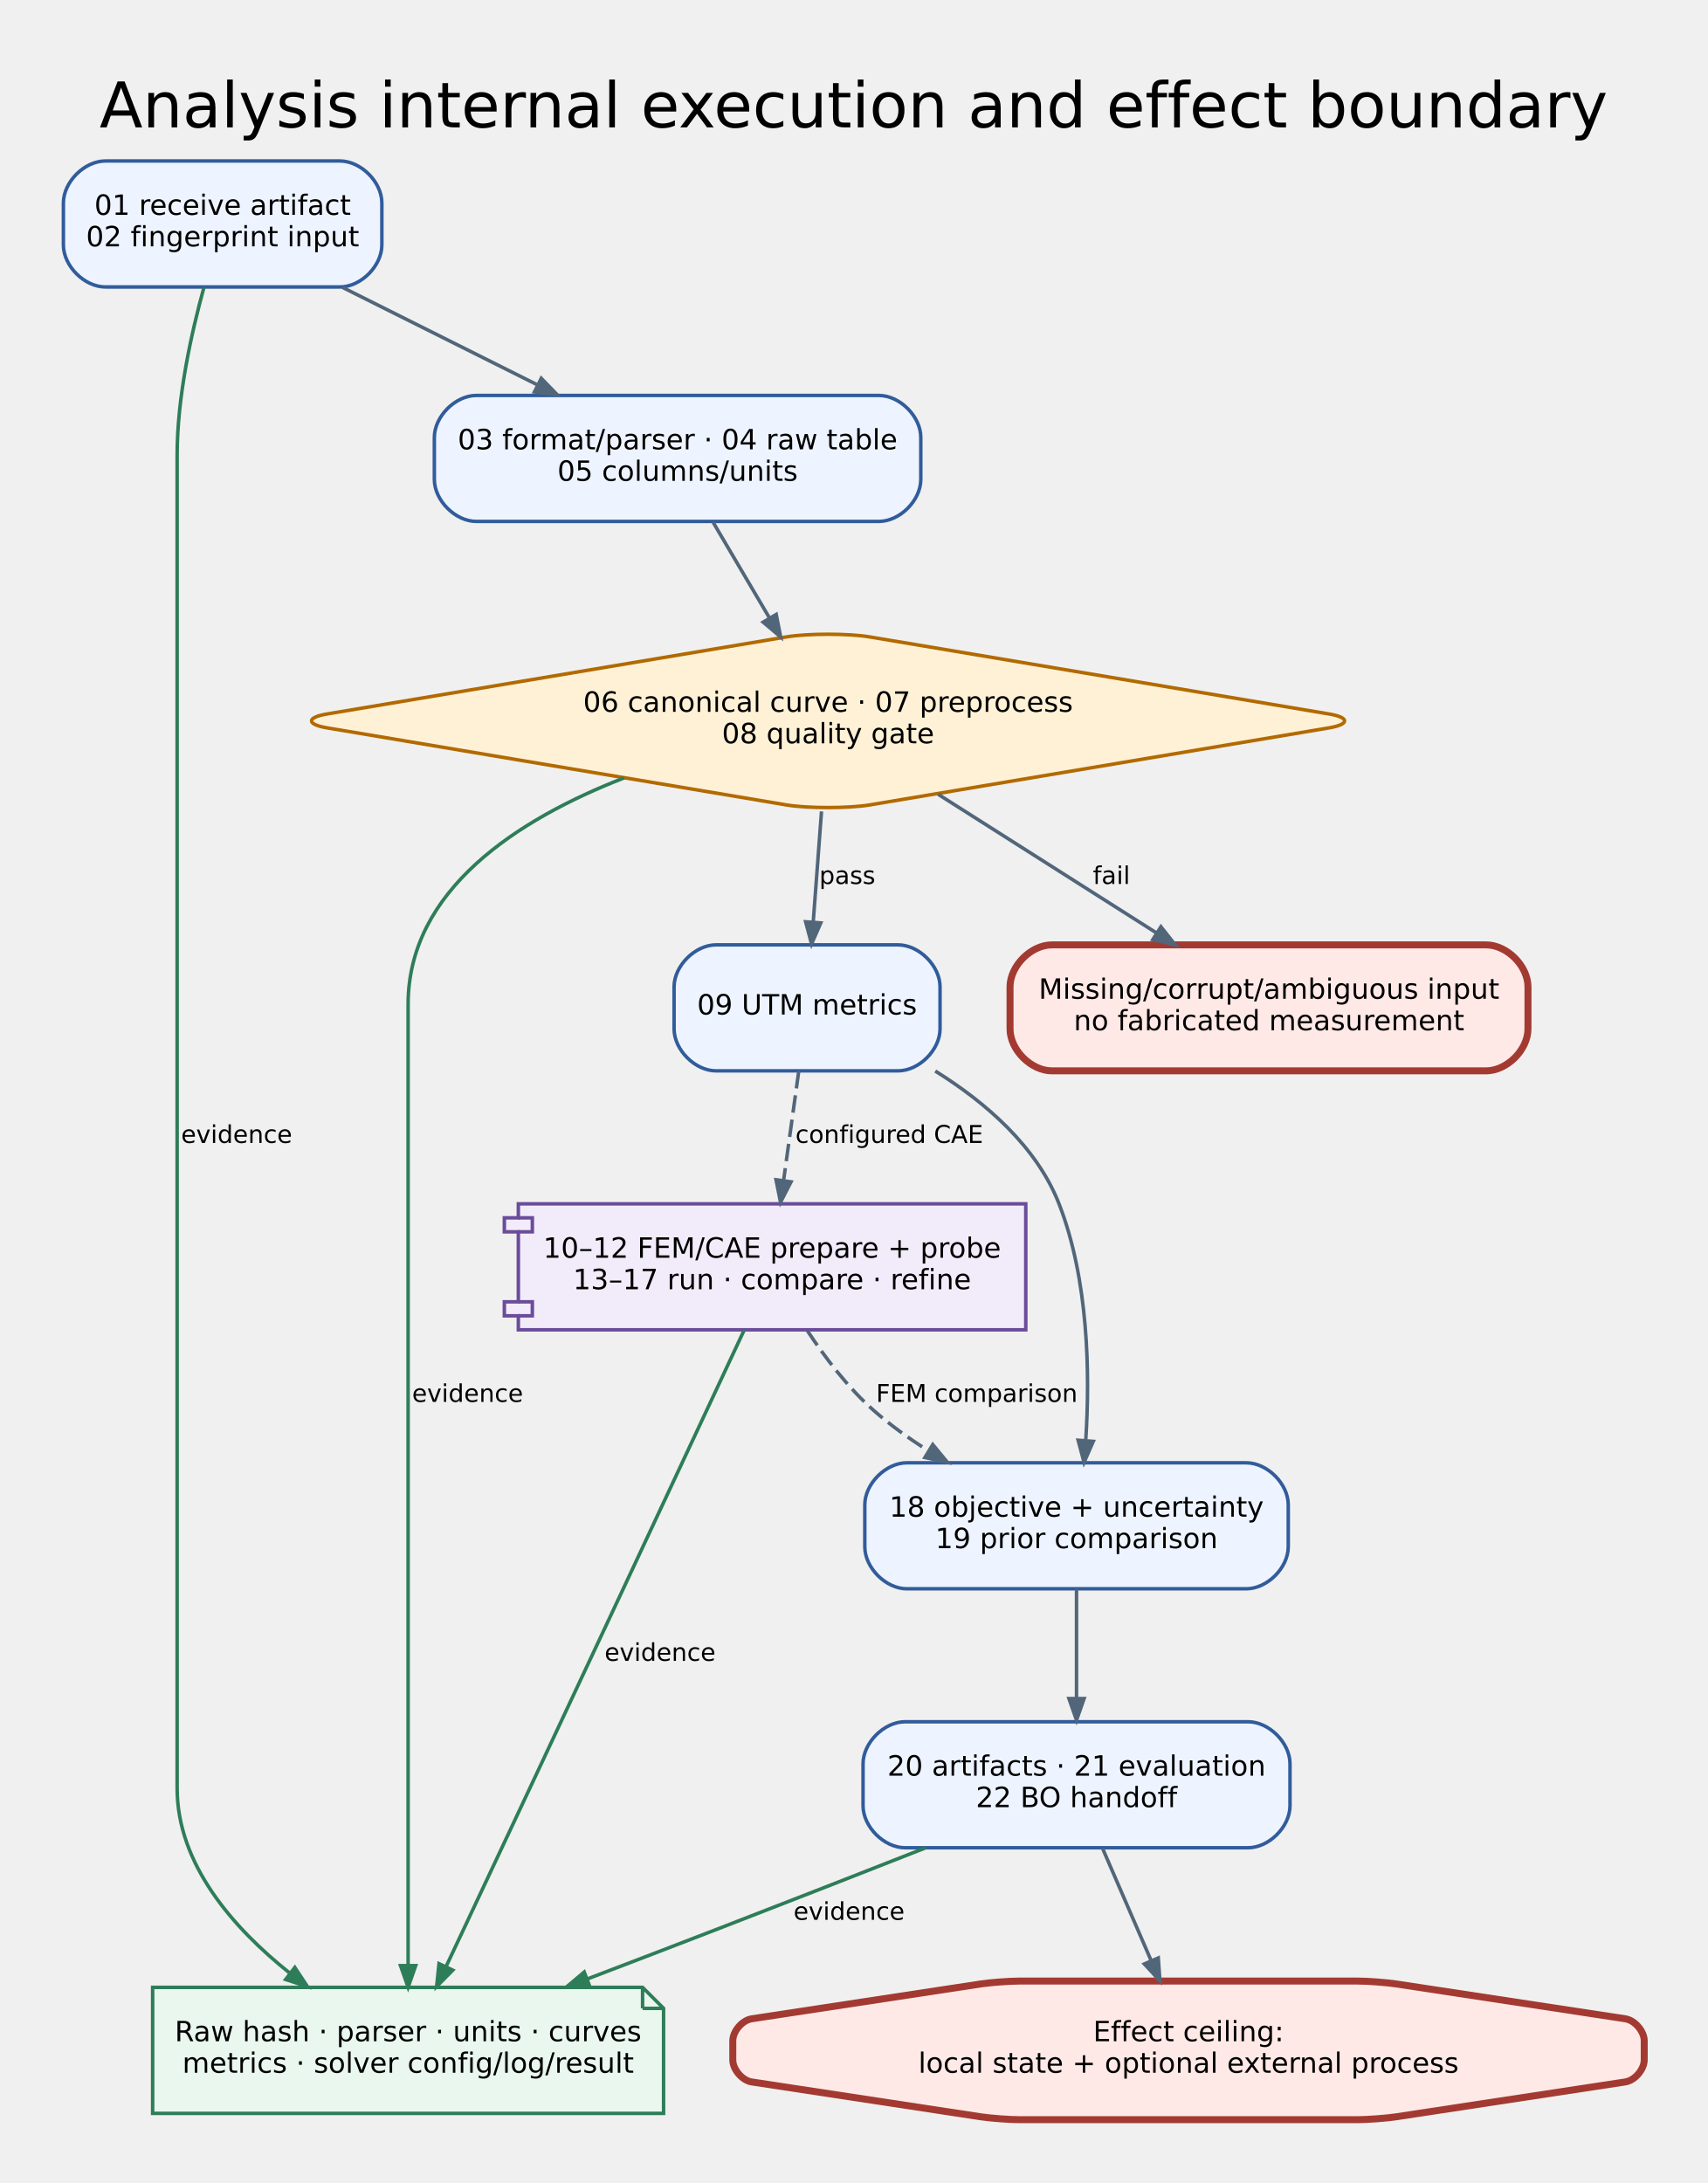
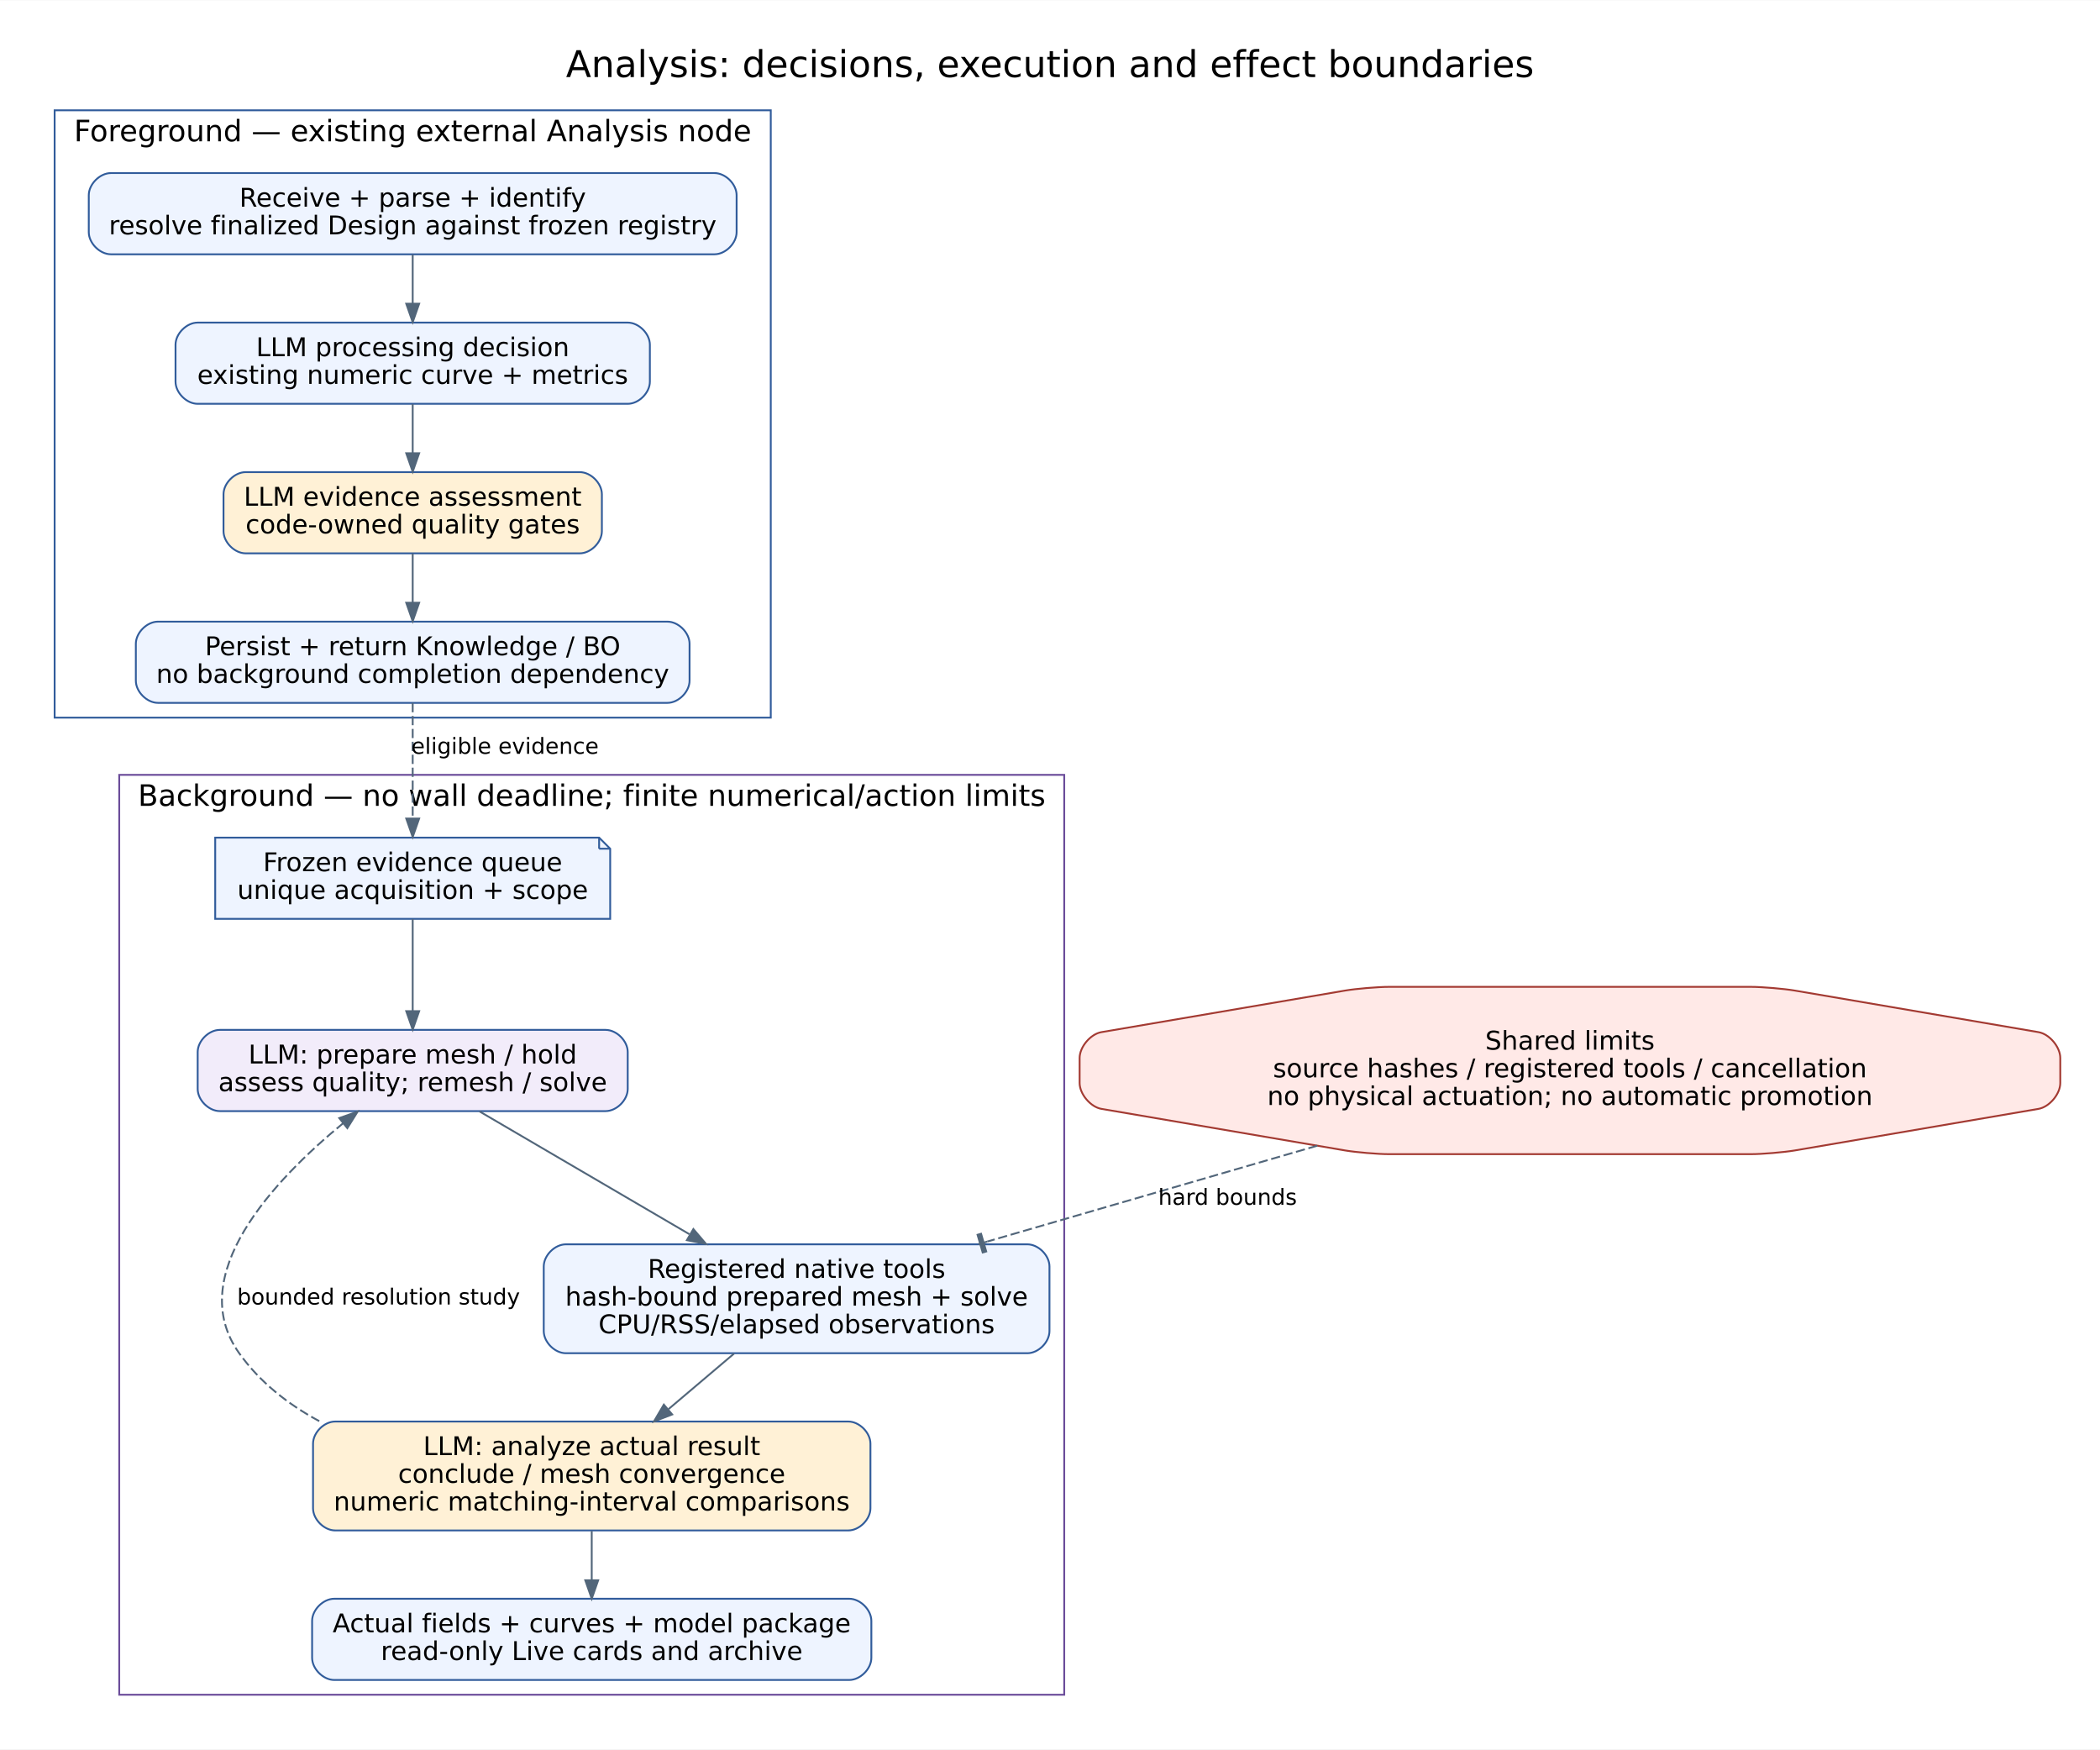
- <svg xmlns="http://www.w3.org/2000/svg" width="488pt" height="624pt" viewBox="0.00 0.00 487.61 623.80">
-   <g id="graph0" class="graph" transform="scale(1 1) rotate(0) translate(18 605.8)">
-     <text text-anchor="middle" x="225.81" y="-569.4" font-family="DejaVu Sans" font-size="18.00">Analysis internal execution and effect boundary</text>
+ <svg xmlns="http://www.w3.org/2000/svg" width="1138pt" height="948pt" viewBox="0.00 0.00 1137.78 947.51">
+   <g id="graph0" class="graph" transform="scale(1 1) rotate(0) translate(21.6 925.91)">
+     <polygon fill="white" stroke="transparent" points="-21.6,21.6 -21.6,-925.91 1116.18,-925.91 1116.18,21.6 -21.6,21.6" />
+     <text text-anchor="middle" x="547.29" y="-884.31" font-family="DejaVu Sans" font-size="20.00">Analysis: decisions, execution and effect boundaries</text>
+     <g id="clust1" class="cluster">
+       <polygon fill="white" stroke="#315c9b" points="8,-537.31 8,-866.31 396,-866.31 396,-537.31 8,-537.31" />
+       <text text-anchor="middle" x="202" y="-849.51" font-family="DejaVu Sans" font-size="16.00">Foreground — existing external Analysis node</text>
+     </g>
+     <g id="clust2" class="cluster">
+       <polygon fill="white" stroke="#6b4c9a" points="43,-8 43,-506.31 555,-506.31 555,-8 43,-8" />
+       <text text-anchor="middle" x="299" y="-489.51" font-family="DejaVu Sans" font-size="16.00">Background — no wall deadline; finite numerical/action limits</text>
+     </g>
    <g id="node1" class="node">
-       <path fill="#eef4ff" stroke="#315c9b" d="M79,-559.8C79,-559.8 12,-559.8 12,-559.8 6,-559.8 0,-553.8 0,-547.8 0,-547.8 0,-535.8 0,-535.8 0,-529.8 6,-523.8 12,-523.8 12,-523.8 79,-523.8 79,-523.8 85,-523.8 91,-529.8 91,-535.8 91,-535.8 91,-547.8 91,-547.8 91,-553.8 85,-559.8 79,-559.8" />
-       <text text-anchor="middle" x="45.5" y="-544.4" font-family="DejaVu Sans" font-size="8.00">01 receive artifact</text>
-       <text text-anchor="middle" x="45.5" y="-535.4" font-family="DejaVu Sans" font-size="8.00">02 fingerprint input</text>
+       <path fill="#eef4ff" stroke="#315c9b" d="M365.5,-832.31C365.5,-832.31 38.5,-832.31 38.5,-832.31 32.5,-832.31 26.5,-826.31 26.5,-820.31 26.5,-820.31 26.5,-800.31 26.5,-800.31 26.5,-794.31 32.5,-788.31 38.5,-788.31 38.5,-788.31 365.5,-788.31 365.5,-788.31 371.5,-788.31 377.5,-794.31 377.5,-800.31 377.5,-800.31 377.5,-820.31 377.5,-820.31 377.5,-826.31 371.5,-832.31 365.5,-832.31" />
+       <text text-anchor="middle" x="202" y="-814.11" font-family="DejaVu Sans" font-size="14.00">Receive + parse + identify</text>
+       <text text-anchor="middle" x="202" y="-799.11" font-family="DejaVu Sans" font-size="14.00">resolve finalized Design against frozen registry</text>
    </g>
    <g id="node2" class="node">
-       <path fill="#eef4ff" stroke="#315c9b" d="M233,-492.8C233,-492.8 118,-492.8 118,-492.8 112,-492.8 106,-486.8 106,-480.8 106,-480.8 106,-468.8 106,-468.8 106,-462.8 112,-456.8 118,-456.8 118,-456.8 233,-456.8 233,-456.8 239,-456.8 245,-462.8 245,-468.8 245,-468.8 245,-480.8 245,-480.8 245,-486.8 239,-492.8 233,-492.8" />
-       <text text-anchor="middle" x="175.5" y="-477.4" font-family="DejaVu Sans" font-size="8.00">03 format/parser · 04 raw table</text>
-       <text text-anchor="middle" x="175.5" y="-468.4" font-family="DejaVu Sans" font-size="8.00">05 columns/units</text>
+       <path fill="#eef4ff" stroke="#315c9b" d="M318.5,-751.31C318.5,-751.31 85.5,-751.31 85.5,-751.31 79.5,-751.31 73.5,-745.31 73.5,-739.31 73.5,-739.31 73.5,-719.31 73.5,-719.31 73.5,-713.31 79.5,-707.31 85.5,-707.31 85.5,-707.31 318.5,-707.31 318.5,-707.31 324.5,-707.31 330.5,-713.31 330.5,-719.31 330.5,-719.31 330.5,-739.31 330.5,-739.31 330.5,-745.31 324.5,-751.31 318.5,-751.31" />
+       <text text-anchor="middle" x="202" y="-733.11" font-family="DejaVu Sans" font-size="14.00">LLM processing decision</text>
+       <text text-anchor="middle" x="202" y="-718.11" font-family="DejaVu Sans" font-size="14.00">existing numeric curve + metrics</text>
    </g>
    <g id="edge1" class="edge">
-       <path fill="none" stroke="#52667a" d="M79.66,-523.72C96.69,-515.21 117.4,-504.85 135.2,-495.95" />
-       <polygon fill="#52667a" stroke="#52667a" points="136.55,-497.7 141.12,-492.99 134.6,-493.82 136.55,-497.7" />
+       <path fill="none" stroke="#52667a" d="M202,-788.14C202,-780 202,-770.51 202,-761.61" />
+       <polygon fill="#52667a" stroke="#52667a" points="205.5,-761.54 202,-751.54 198.5,-761.54 205.5,-761.54" />
+     </g>
+     <g id="node3" class="node">
+       <path fill="#fff1d6" stroke="#315c9b" d="M292.5,-670.31C292.5,-670.31 111.5,-670.31 111.5,-670.31 105.5,-670.31 99.5,-664.31 99.5,-658.31 99.5,-658.31 99.5,-638.31 99.5,-638.31 99.5,-632.31 105.5,-626.31 111.5,-626.31 111.5,-626.31 292.5,-626.31 292.5,-626.31 298.5,-626.31 304.5,-632.31 304.5,-638.31 304.5,-638.31 304.5,-658.31 304.5,-658.31 304.5,-664.31 298.5,-670.31 292.5,-670.31" />
+       <text text-anchor="middle" x="202" y="-652.11" font-family="DejaVu Sans" font-size="14.00">LLM evidence assessment</text>
+       <text text-anchor="middle" x="202" y="-637.11" font-family="DejaVu Sans" font-size="14.00">code-owned quality gates</text>
+     </g>
+     <g id="edge2" class="edge">
+       <path fill="none" stroke="#52667a" d="M202,-707.14C202,-699 202,-689.51 202,-680.61" />
+       <polygon fill="#52667a" stroke="#52667a" points="205.5,-680.54 202,-670.54 198.5,-680.54 205.5,-680.54" />
+     </g>
+     <g id="node4" class="node">
+       <path fill="#eef4ff" stroke="#315c9b" d="M340,-589.31C340,-589.31 64,-589.31 64,-589.31 58,-589.31 52,-583.31 52,-577.31 52,-577.31 52,-557.31 52,-557.31 52,-551.31 58,-545.31 64,-545.31 64,-545.31 340,-545.31 340,-545.31 346,-545.31 352,-551.31 352,-557.31 352,-557.31 352,-577.31 352,-577.31 352,-583.31 346,-589.31 340,-589.31" />
+       <text text-anchor="middle" x="202" y="-571.11" font-family="DejaVu Sans" font-size="14.00">Persist + return Knowledge / BO</text>
+       <text text-anchor="middle" x="202" y="-556.11" font-family="DejaVu Sans" font-size="14.00">no background completion dependency</text>
+     </g>
+     <g id="edge3" class="edge">
+       <path fill="none" stroke="#52667a" d="M202,-626.14C202,-618 202,-608.51 202,-599.61" />
+       <polygon fill="#52667a" stroke="#52667a" points="205.5,-599.54 202,-589.54 198.5,-599.54 205.5,-599.54" />
+     </g>
+     <g id="node5" class="node">
+       <polygon fill="#eef4ff" stroke="#315c9b" points="303,-472.31 95,-472.31 95,-428.31 309,-428.31 309,-466.31 303,-472.31" />
+       <polyline fill="none" stroke="#315c9b" points="303,-472.31 303,-466.31 " />
+       <polyline fill="none" stroke="#315c9b" points="309,-466.31 303,-466.31 " />
+       <text text-anchor="middle" x="202" y="-454.11" font-family="DejaVu Sans" font-size="14.00">Frozen evidence queue</text>
+       <text text-anchor="middle" x="202" y="-439.11" font-family="DejaVu Sans" font-size="14.00">unique acquisition + scope</text>
+     </g>
+     <g id="edge9" class="edge">
+       <path fill="none" stroke="#52667a" stroke-dasharray="5,2" d="M202,-545.22C202,-527.74 202,-502.64 202,-482.78" />
+       <polygon fill="#52667a" stroke="#52667a" points="205.5,-482.66 202,-472.66 198.5,-482.66 205.5,-482.66" />
+       <text text-anchor="middle" x="252" y="-517.71" font-family="DejaVu Sans" font-size="12.00">eligible evidence</text>
+     </g>
+     <g id="node6" class="node">
+       <path fill="#f2ecfa" stroke="#315c9b" d="M306.5,-368.16C306.5,-368.16 97.5,-368.16 97.5,-368.16 91.5,-368.16 85.5,-362.16 85.5,-356.16 85.5,-356.16 85.5,-336.16 85.5,-336.16 85.5,-330.16 91.5,-324.16 97.5,-324.16 97.5,-324.16 306.5,-324.16 306.5,-324.16 312.5,-324.16 318.5,-330.16 318.5,-336.16 318.5,-336.16 318.5,-356.16 318.5,-356.16 318.5,-362.16 312.5,-368.16 306.5,-368.16" />
+       <text text-anchor="middle" x="202" y="-349.96" font-family="DejaVu Sans" font-size="14.00">LLM: prepare mesh / hold</text>
+       <text text-anchor="middle" x="202" y="-334.96" font-family="DejaVu Sans" font-size="14.00">assess quality; remesh / solve</text>
+     </g>
+     <g id="edge4" class="edge">
+       <path fill="none" stroke="#52667a" d="M202,-428.15C202,-413.76 202,-394.5 202,-378.36" />
+       <polygon fill="#52667a" stroke="#52667a" points="205.5,-378.3 202,-368.3 198.5,-378.3 205.5,-378.3" />
+     </g>
+     <g id="node7" class="node">
+       <path fill="#eef4ff" stroke="#315c9b" d="M535,-252C535,-252 285,-252 285,-252 279,-252 273,-246 273,-240 273,-240 273,-205 273,-205 273,-199 279,-193 285,-193 285,-193 535,-193 535,-193 541,-193 547,-199 547,-205 547,-205 547,-240 547,-240 547,-246 541,-252 535,-252" />
+       <text text-anchor="middle" x="410" y="-233.8" font-family="DejaVu Sans" font-size="14.00">Registered native tools</text>
+       <text text-anchor="middle" x="410" y="-218.8" font-family="DejaVu Sans" font-size="14.00">hash-bound prepared mesh + solve</text>
+       <text text-anchor="middle" x="410" y="-203.8" font-family="DejaVu Sans" font-size="14.00">CPU/RSS/elapsed observations</text>
+     </g>
+     <g id="edge5" class="edge">
+       <path fill="none" stroke="#52667a" d="M238.23,-323.97C269.56,-305.64 315.43,-278.81 351.89,-257.49" />
+       <polygon fill="#52667a" stroke="#52667a" points="354.07,-260.27 360.94,-252.2 350.54,-254.22 354.07,-260.27" />
    </g>
    <g id="node8" class="node">
-       <polygon fill="#e9f7ef" stroke="#2e7d59" points="165.5,-37.9 25.5,-37.9 25.5,-1.9 171.5,-1.9 171.5,-31.9 165.5,-37.9" />
-       <polyline fill="none" stroke="#2e7d59" points="165.5,-37.9 165.5,-31.9 " />
-       <polyline fill="none" stroke="#2e7d59" points="171.5,-31.9 165.5,-31.9 " />
-       <text text-anchor="middle" x="98.5" y="-22.5" font-family="DejaVu Sans" font-size="8.00">Raw hash · parser · units · curves</text>
-       <text text-anchor="middle" x="98.5" y="-13.5" font-family="DejaVu Sans" font-size="8.00">metrics · solver config/log/result</text>
+       <path fill="#fff1d6" stroke="#315c9b" d="M438,-156C438,-156 160,-156 160,-156 154,-156 148,-150 148,-144 148,-144 148,-109 148,-109 148,-103 154,-97 160,-97 160,-97 438,-97 438,-97 444,-97 450,-103 450,-109 450,-109 450,-144 450,-144 450,-150 444,-156 438,-156" />
+       <text text-anchor="middle" x="299" y="-137.8" font-family="DejaVu Sans" font-size="14.00">LLM: analyze actual result</text>
+       <text text-anchor="middle" x="299" y="-122.8" font-family="DejaVu Sans" font-size="14.00">conclude / mesh convergence</text>
+       <text text-anchor="middle" x="299" y="-107.8" font-family="DejaVu Sans" font-size="14.00">numeric matching-interval comparisons</text>
+     </g>
+     <g id="edge6" class="edge">
+       <path fill="none" stroke="#52667a" d="M376.09,-192.79C364.9,-183.31 352.33,-172.66 340.63,-162.75" />
+       <polygon fill="#52667a" stroke="#52667a" points="342.59,-159.83 332.7,-156.04 338.07,-165.17 342.59,-159.83" />
+     </g>
+     <g id="edge8" class="edge">
+       <path fill="none" stroke="#52667a" stroke-dasharray="5,2" d="M151.38,-156.21C134.41,-165.34 119.21,-177.31 108,-193 78.01,-234.99 126.57,-286.58 164.33,-317.61" />
+       <polygon fill="#52667a" stroke="#52667a" points="162.2,-320.39 172.19,-323.91 166.58,-314.93 162.2,-320.39" />
+       <text text-anchor="middle" x="183.5" y="-219.4" font-family="DejaVu Sans" font-size="12.00">bounded resolution study</text>
+     </g>
+     <g id="node9" class="node">
+       <path fill="#eef4ff" stroke="#315c9b" d="M438.5,-60C438.5,-60 159.5,-60 159.5,-60 153.5,-60 147.5,-54 147.5,-48 147.5,-48 147.5,-28 147.5,-28 147.5,-22 153.5,-16 159.5,-16 159.5,-16 438.5,-16 438.5,-16 444.5,-16 450.5,-22 450.5,-28 450.5,-28 450.5,-48 450.5,-48 450.5,-54 444.5,-60 438.5,-60" />
+       <text text-anchor="middle" x="299" y="-41.8" font-family="DejaVu Sans" font-size="14.00">Actual fields + curves + model package</text>
+       <text text-anchor="middle" x="299" y="-26.8" font-family="DejaVu Sans" font-size="14.00">read-only Live cards and archive</text>
+     </g>
+     <g id="edge7" class="edge">
+       <path fill="none" stroke="#52667a" d="M299,-96.7C299,-88.17 299,-78.8 299,-70.13" />
+       <polygon fill="#52667a" stroke="#52667a" points="302.5,-70.02 299,-60.02 295.5,-70.02 302.5,-70.02" />
+     </g>
+     <g id="node10" class="node">
+       <path fill="#ffe9e7" stroke="#a33a32" d="M1094.66,-339.39C1094.66,-339.39 1094.66,-352.93 1094.66,-352.93 1094.66,-358.93 1088.75,-365.94 1082.84,-366.94 1082.84,-366.94 950.87,-389.45 950.87,-389.45 944.96,-390.46 933.04,-391.47 927.04,-391.47 927.04,-391.47 730.96,-391.47 730.96,-391.47 724.96,-391.47 713.04,-390.46 707.13,-389.45 707.13,-389.45 575.16,-366.94 575.16,-366.94 569.25,-365.94 563.34,-358.93 563.34,-352.93 563.34,-352.93 563.34,-339.39 563.34,-339.39 563.34,-333.39 569.25,-326.38 575.16,-325.37 575.16,-325.37 707.13,-302.86 707.13,-302.86 713.04,-301.85 724.96,-300.84 730.96,-300.84 730.96,-300.84 927.04,-300.84 927.04,-300.84 933.04,-300.84 944.96,-301.85 950.87,-302.86 950.87,-302.86 1082.84,-325.37 1082.84,-325.37 1088.75,-326.38 1094.66,-333.39 1094.66,-339.39" />
+       <text text-anchor="middle" x="829" y="-357.46" font-family="DejaVu Sans" font-size="14.00">Shared limits</text>
+       <text text-anchor="middle" x="829" y="-342.46" font-family="DejaVu Sans" font-size="14.00">source hashes / registered tools / cancellation</text>
+       <text text-anchor="middle" x="829" y="-327.46" font-family="DejaVu Sans" font-size="14.00">no physical actuation; no automatic promotion</text>
    </g>
    <g id="edge10" class="edge">
-       <path fill="none" stroke="#2e7d59" d="M40.14,-523.61C36.56,-510.61 32.5,-492.26 32.5,-475.8 32.5,-475.8 32.5,-475.8 32.5,-94.8 32.5,-73.13 48.48,-54.89 64.71,-41.96" />
-       <polygon fill="#2e7d59" stroke="#2e7d59" points="66.13,-43.6 69.74,-38.12 63.5,-40.15 66.13,-43.6" />
-       <text text-anchor="middle" x="49.5" y="-279.2" font-family="DejaVu Sans" font-size="7.00">evidence</text>
-     </g>
-     <g id="node3" class="node">
-       <path fill="#fff1d6" stroke="#b26a00" d="M206.67,-423.81C206.67,-423.81 75.33,-401.78 75.33,-401.78 69.42,-400.79 69.42,-398.81 75.33,-397.81 75.33,-397.81 206.67,-375.78 206.67,-375.78 212.58,-374.79 224.42,-374.79 230.33,-375.78 230.33,-375.78 361.67,-397.81 361.67,-397.81 367.58,-398.81 367.58,-400.79 361.67,-401.78 361.67,-401.78 230.33,-423.81 230.33,-423.81 224.42,-424.81 212.58,-424.81 206.67,-423.81" />
-       <text text-anchor="middle" x="218.5" y="-402.4" font-family="DejaVu Sans" font-size="8.00">06 canonical curve · 07 preprocess</text>
-       <text text-anchor="middle" x="218.5" y="-393.4" font-family="DejaVu Sans" font-size="8.00">08 quality gate</text>
-     </g>
-     <g id="edge2" class="edge">
-       <path fill="none" stroke="#52667a" d="M185.69,-456.5C190.46,-448.4 196.27,-438.53 201.67,-429.37" />
-       <polygon fill="#52667a" stroke="#52667a" points="203.69,-430.22 204.96,-423.78 199.95,-428.02 203.69,-430.22" />
-     </g>
-     <g id="node4" class="node">
-       <path fill="#eef4ff" stroke="#315c9b" d="M238.5,-335.8C238.5,-335.8 186.5,-335.8 186.5,-335.8 180.5,-335.8 174.5,-329.8 174.5,-323.8 174.5,-323.8 174.5,-311.8 174.5,-311.8 174.5,-305.8 180.5,-299.8 186.5,-299.8 186.5,-299.8 238.5,-299.8 238.5,-299.8 244.5,-299.8 250.5,-305.8 250.5,-311.8 250.5,-311.8 250.5,-323.8 250.5,-323.8 250.5,-329.8 244.5,-335.8 238.5,-335.8" />
-       <text text-anchor="middle" x="212.5" y="-315.9" font-family="DejaVu Sans" font-size="8.00">09 UTM metrics</text>
-     </g>
-     <g id="edge3" class="edge">
-       <path fill="none" stroke="#52667a" d="M216.63,-373.93C215.88,-363.84 215.01,-352.25 214.26,-342.31" />
-       <polygon fill="#52667a" stroke="#52667a" points="216.42,-342.07 213.79,-336.05 212.09,-342.4 216.42,-342.07" />
-       <text text-anchor="middle" x="224" y="-353.2" font-family="DejaVu Sans" font-size="7.00">pass</text>
-     </g>
-     <g id="edge11" class="edge">
-       <path fill="none" stroke="#2e7d59" d="M160.26,-383.53C129.68,-371.63 98.5,-351.47 98.5,-318.8 98.5,-318.8 98.5,-318.8 98.5,-94.8 98.5,-77.89 98.5,-58.8 98.5,-44.26" />
-       <polygon fill="#2e7d59" stroke="#2e7d59" points="100.67,-44.12 98.5,-37.92 96.33,-44.12 100.67,-44.12" />
-       <text text-anchor="middle" x="115.5" y="-205.2" font-family="DejaVu Sans" font-size="7.00">evidence</text>
-     </g>
-     <g id="node9" class="node">
-       <path fill="#ffe9e7" stroke="#a33a32" stroke-width="2" d="M406.5,-335.8C406.5,-335.8 282.5,-335.8 282.5,-335.8 276.5,-335.8 270.5,-329.8 270.5,-323.8 270.5,-323.8 270.5,-311.8 270.5,-311.8 270.5,-305.8 276.5,-299.8 282.5,-299.8 282.5,-299.8 406.5,-299.8 406.5,-299.8 412.5,-299.8 418.5,-305.8 418.5,-311.8 418.5,-311.8 418.5,-323.8 418.5,-323.8 418.5,-329.8 412.5,-335.8 406.5,-335.8" />
-       <text text-anchor="middle" x="344.5" y="-320.4" font-family="DejaVu Sans" font-size="8.00">Missing/corrupt/ambiguous input</text>
-       <text text-anchor="middle" x="344.5" y="-311.4" font-family="DejaVu Sans" font-size="8.00">no fabricated measurement</text>
-     </g>
-     <g id="edge4" class="edge">
-       <path fill="none" stroke="#52667a" d="M249.97,-378.82C269.03,-366.72 293.27,-351.33 312.43,-339.16" />
-       <polygon fill="#52667a" stroke="#52667a" points="313.62,-340.98 317.69,-335.82 311.29,-337.31 313.62,-340.98" />
-       <text text-anchor="middle" x="299.5" y="-353.2" font-family="DejaVu Sans" font-size="7.00">fail</text>
-     </g>
-     <g id="node5" class="node">
-       <polygon fill="#f2ecfa" stroke="#6b4c9a" points="275,-261.8 130,-261.8 130,-257.8 126,-257.8 126,-253.8 130,-253.8 130,-233.8 126,-233.8 126,-229.8 130,-229.8 130,-225.8 275,-225.8 275,-261.8" />
-       <polyline fill="none" stroke="#6b4c9a" points="130,-257.8 134,-257.8 134,-253.8 130,-253.8 " />
-       <polyline fill="none" stroke="#6b4c9a" points="130,-233.8 134,-233.8 134,-229.8 130,-229.8 " />
-       <text text-anchor="middle" x="202.5" y="-246.4" font-family="DejaVu Sans" font-size="8.00">10–12 FEM/CAE prepare + probe</text>
-       <text text-anchor="middle" x="202.5" y="-237.4" font-family="DejaVu Sans" font-size="8.00">13–17 run · compare · refine</text>
-     </g>
-     <g id="edge6" class="edge">
-       <path fill="none" stroke="#52667a" stroke-dasharray="5,2" d="M210.13,-299.74C208.84,-290.46 207.23,-278.83 205.82,-268.67" />
-       <polygon fill="#52667a" stroke="#52667a" points="207.92,-268.08 204.92,-262.24 203.63,-268.68 207.92,-268.08" />
-       <text text-anchor="middle" x="236" y="-279.2" font-family="DejaVu Sans" font-size="7.00">configured CAE</text>
-     </g>
-     <g id="node6" class="node">
-       <path fill="#eef4ff" stroke="#315c9b" d="M338,-187.8C338,-187.8 241,-187.8 241,-187.8 235,-187.8 229,-181.8 229,-175.8 229,-175.8 229,-163.8 229,-163.8 229,-157.8 235,-151.8 241,-151.8 241,-151.8 338,-151.8 338,-151.8 344,-151.8 350,-157.8 350,-163.8 350,-163.8 350,-175.8 350,-175.8 350,-181.8 344,-187.8 338,-187.8" />
-       <text text-anchor="middle" x="289.5" y="-172.4" font-family="DejaVu Sans" font-size="8.00">18 objective + uncertainty</text>
-       <text text-anchor="middle" x="289.5" y="-163.4" font-family="DejaVu Sans" font-size="8.00">19 prior comparison</text>
-     </g>
-     <g id="edge5" class="edge">
-       <path fill="none" stroke="#52667a" d="M249.13,-299.75C263.51,-290.79 278.09,-278.21 284.5,-261.8 292.95,-240.14 293.35,-213.36 292.15,-194.48" />
-       <polygon fill="#52667a" stroke="#52667a" points="294.29,-193.92 291.65,-187.9 289.96,-194.25 294.29,-193.92" />
-     </g>
-     <g id="edge7" class="edge">
-       <path fill="none" stroke="#52667a" stroke-dasharray="5,2" d="M212.61,-225.51C217.62,-217.92 224.17,-209.27 231.5,-202.8 236.22,-198.63 241.57,-194.78 247.07,-191.3" />
-       <polygon fill="#52667a" stroke="#52667a" points="248.42,-193.02 252.6,-187.95 246.17,-189.31 248.42,-193.02" />
-       <text text-anchor="middle" x="261" y="-205.2" font-family="DejaVu Sans" font-size="7.00">FEM comparison</text>
-     </g>
-     <g id="edge12" class="edge">
-       <path fill="none" stroke="#2e7d59" d="M194.51,-225.68C179.08,-192.63 144.09,-117.74 114.5,-54.8 112.83,-51.24 111.06,-47.48 109.32,-43.8" />
-       <polygon fill="#2e7d59" stroke="#2e7d59" points="111.26,-42.82 106.65,-38.14 107.33,-44.67 111.26,-42.82" />
-       <text text-anchor="middle" x="170.5" y="-131.2" font-family="DejaVu Sans" font-size="7.00">evidence</text>
-     </g>
-     <g id="node7" class="node">
-       <path fill="#eef4ff" stroke="#315c9b" d="M338.5,-113.8C338.5,-113.8 240.5,-113.8 240.5,-113.8 234.5,-113.8 228.5,-107.8 228.5,-101.8 228.5,-101.8 228.5,-89.8 228.5,-89.8 228.5,-83.8 234.5,-77.8 240.5,-77.8 240.5,-77.8 338.5,-77.8 338.5,-77.8 344.5,-77.8 350.5,-83.8 350.5,-89.8 350.5,-89.8 350.5,-101.8 350.5,-101.8 350.5,-107.8 344.5,-113.8 338.5,-113.8" />
-       <text text-anchor="middle" x="289.5" y="-98.4" font-family="DejaVu Sans" font-size="8.00">20 artifacts · 21 evaluation</text>
-       <text text-anchor="middle" x="289.5" y="-89.4" font-family="DejaVu Sans" font-size="8.00">22 BO handoff</text>
-     </g>
-     <g id="edge8" class="edge">
-       <path fill="none" stroke="#52667a" d="M289.5,-151.74C289.5,-142.46 289.5,-130.83 289.5,-120.67" />
-       <polygon fill="#52667a" stroke="#52667a" points="291.67,-120.44 289.5,-114.24 287.33,-120.44 291.67,-120.44" />
-     </g>
-     <g id="edge13" class="edge">
-       <path fill="none" stroke="#2e7d59" d="M246.36,-77.77C228.2,-70.63 206.84,-62.27 187.5,-54.8 175.31,-50.09 162.16,-45.05 149.8,-40.34" />
-       <polygon fill="#2e7d59" stroke="#2e7d59" points="150.38,-38.24 143.81,-38.06 148.83,-42.29 150.38,-38.24" />
-       <text text-anchor="middle" x="224.5" y="-57.2" font-family="DejaVu Sans" font-size="7.00">evidence</text>
-     </g>
-     <g id="node10" class="node">
-       <path fill="#ffe9e7" stroke="#a33a32" stroke-width="2" d="M451.72,-17.17C451.72,-17.17 451.72,-22.63 451.72,-22.63 451.72,-25.37 449.02,-28.51 446.32,-28.92 446.32,-28.92 380.85,-38.88 380.85,-38.88 378.14,-39.29 372.71,-39.7 369.97,-39.7 369.97,-39.7 273.03,-39.7 273.03,-39.7 270.29,-39.7 264.86,-39.29 262.15,-38.88 262.15,-38.88 196.68,-28.92 196.68,-28.92 193.98,-28.51 191.28,-25.37 191.28,-22.63 191.28,-22.63 191.28,-17.17 191.28,-17.17 191.28,-14.43 193.98,-11.29 196.68,-10.88 196.68,-10.88 262.15,-0.92 262.15,-0.92 264.86,-0.51 270.29,-0.1 273.03,-0.1 273.03,-0.1 369.97,-0.1 369.97,-0.1 372.71,-0.1 378.14,-0.51 380.85,-0.92 380.85,-0.92 446.32,-10.88 446.32,-10.88 449.02,-11.29 451.72,-14.43 451.72,-17.17" />
-       <text text-anchor="middle" x="321.5" y="-22.5" font-family="DejaVu Sans" font-size="8.00">Effect ceiling:</text>
-       <text text-anchor="middle" x="321.5" y="-13.5" font-family="DejaVu Sans" font-size="8.00">local state + optional external process</text>
-     </g>
-     <g id="edge9" class="edge">
-       <path fill="none" stroke="#52667a" d="M296.92,-77.66C301.03,-68.18 306.2,-56.23 310.74,-45.74" />
-       <polygon fill="#52667a" stroke="#52667a" points="312.86,-46.31 313.33,-39.76 308.88,-44.59 312.86,-46.31" />
+       <path fill="none" stroke="#52667a" stroke-dasharray="5,2" d="M692.09,-305.41C633.93,-288.52 567.24,-269.15 513.31,-253.5" />
+       <polygon fill="#52667a" stroke="#52667a" points="508.03,-257.17 510.82,-247.57 512.74,-248.12 509.95,-257.73 508.03,-257.17" />
+       <polyline fill="none" stroke="#52667a" points="508.46,-252.09 513.26,-253.48 " />
+       <text text-anchor="middle" x="643.5" y="-273.4" font-family="DejaVu Sans" font-size="12.00">hard bounds</text>
    </g>
  </g>
</svg>
